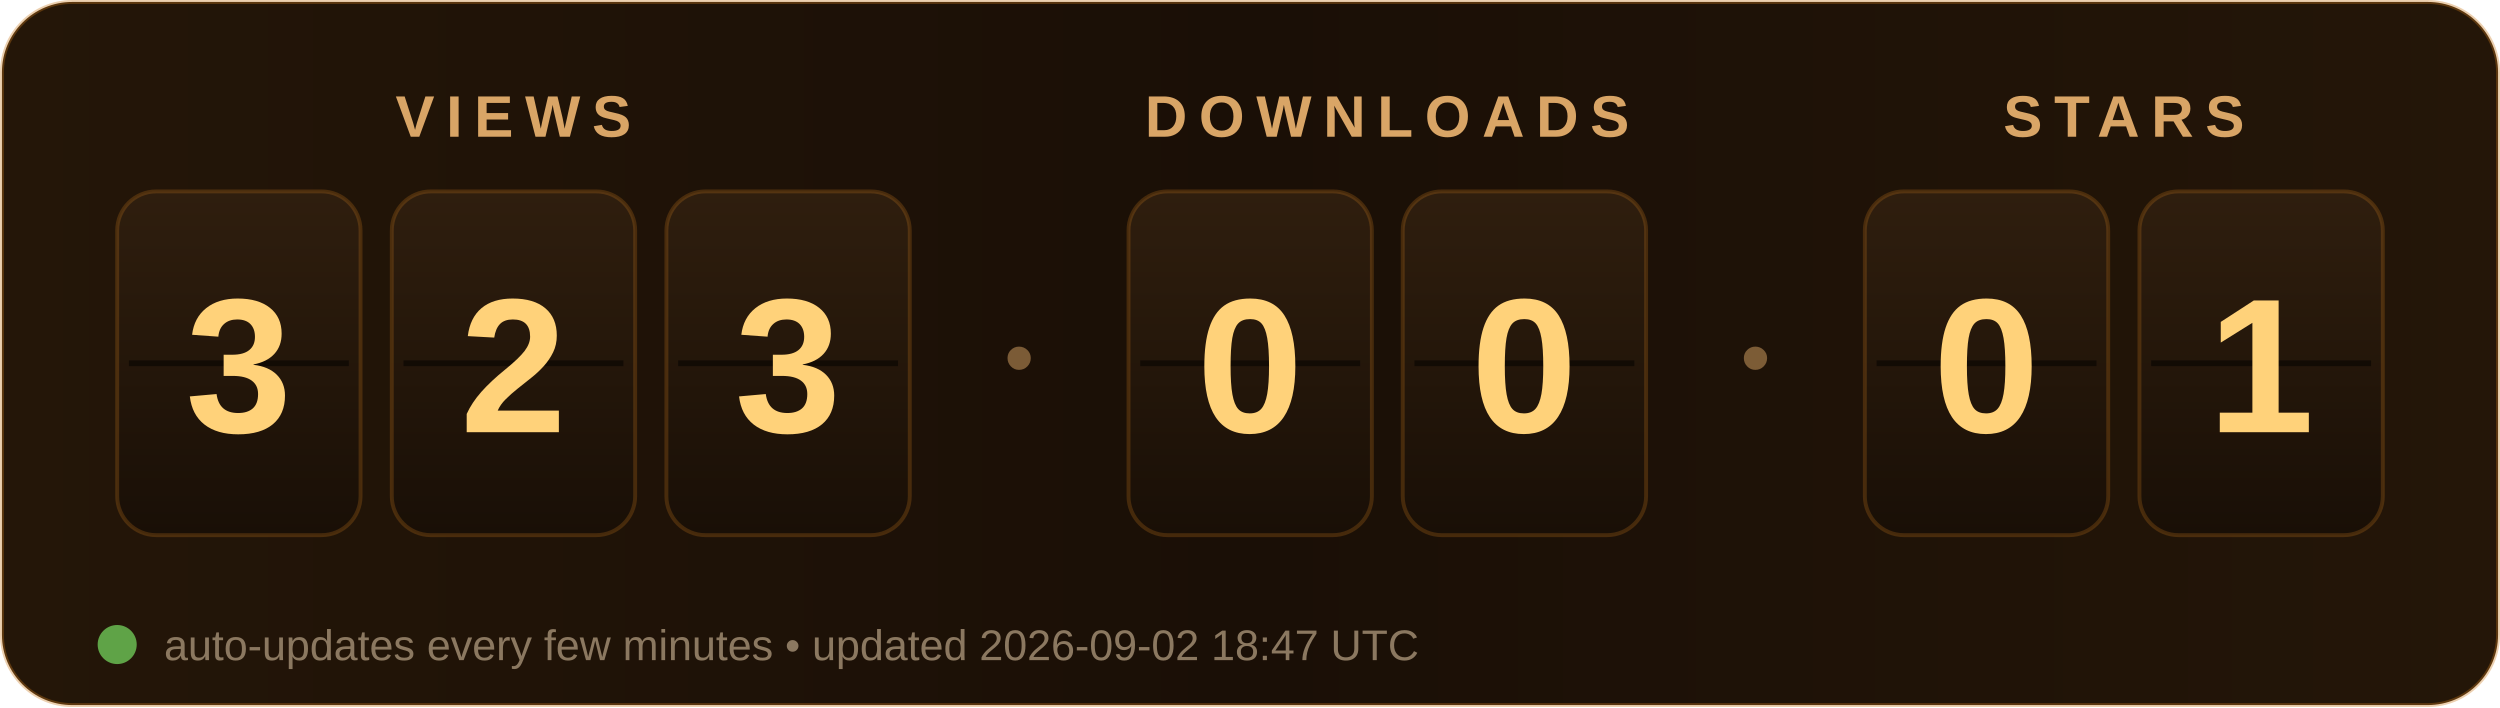
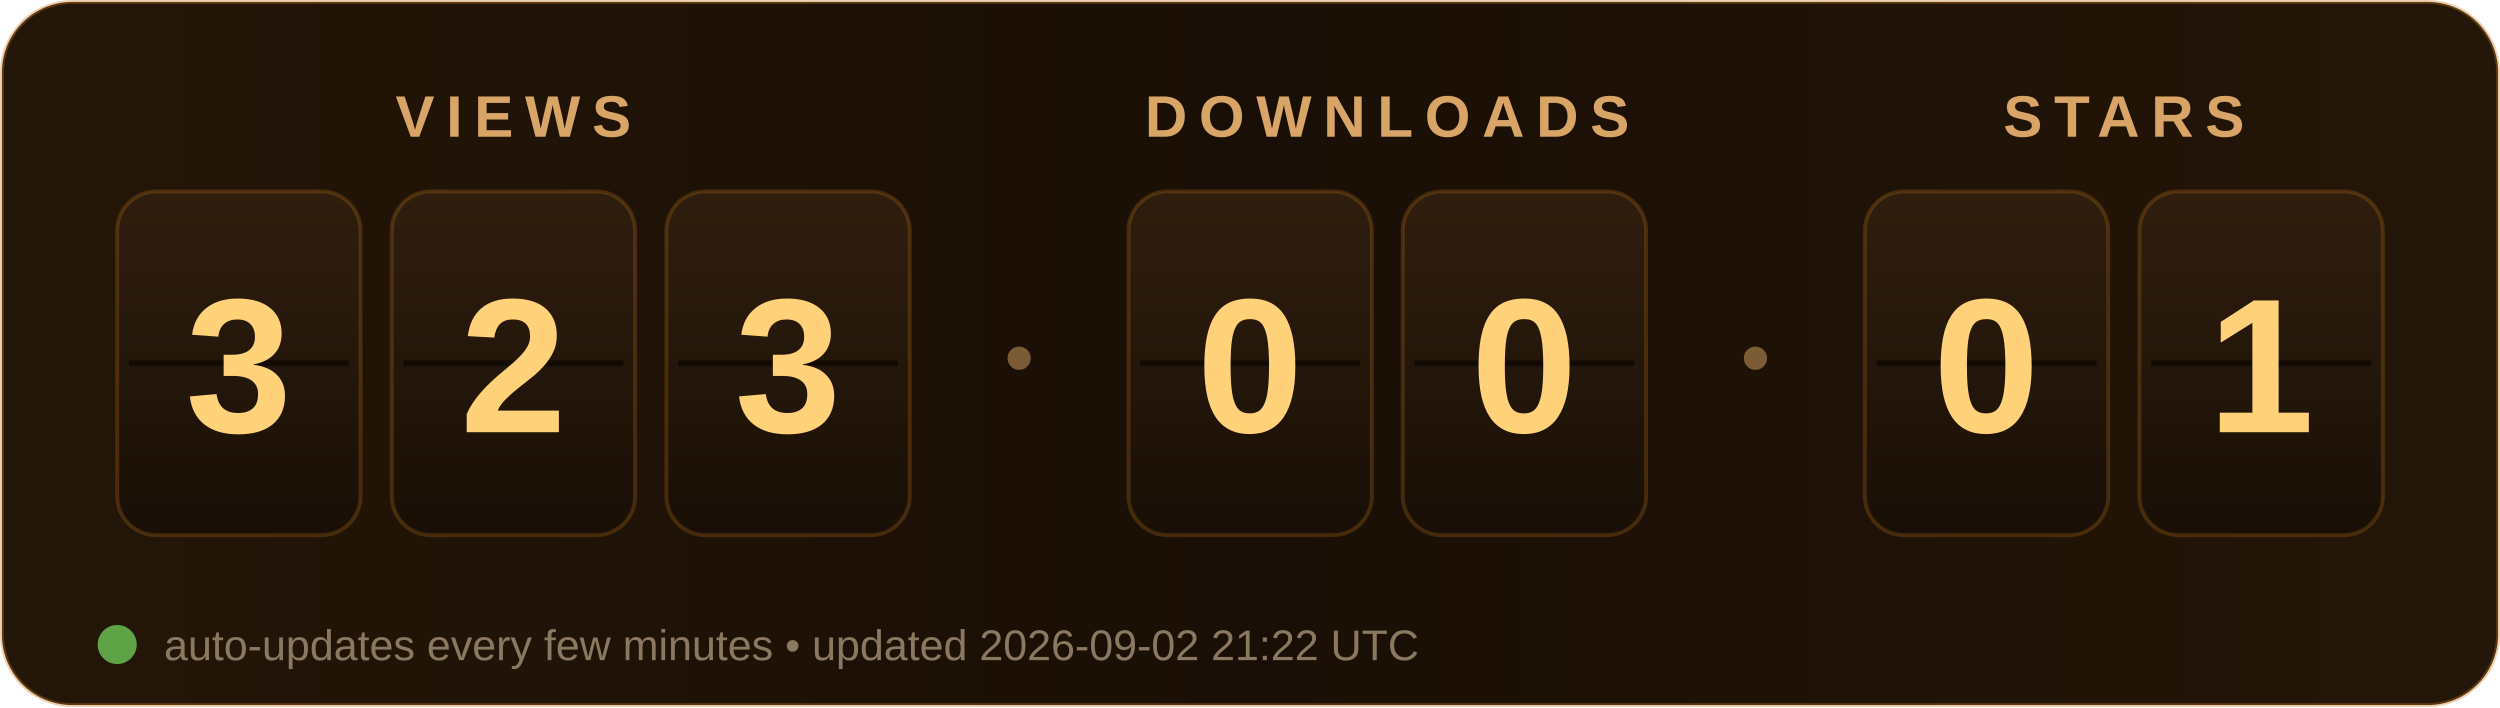
- <svg xmlns="http://www.w3.org/2000/svg" width="640" height="181" viewBox="0 0 640 181" role="img" aria-label="MelonDMA live stats — total views: 323 (tracked since 2026-08-18, GitHub only retains 14 days per API call so earlier history can't be recovered), total downloads: 0, GitHub stars: 1. Updated 2026-09-02 18:47 UTC.">
+ <svg xmlns="http://www.w3.org/2000/svg" width="640" height="181" viewBox="0 0 640 181" role="img" aria-label="MelonDMA live stats — total views: 323 (tracked since 2026-08-18, GitHub only retains 14 days per API call so earlier history can't be recovered), total downloads: 0, GitHub stars: 1. Updated 2026-09-02 21:22 UTC.">
  <defs>
    <linearGradient id="boardBg" x1="0" y1="0" x2="640" y2="0" gradientUnits="userSpaceOnUse">
      <stop offset="0" stop-color="#241608" />
      <stop offset="0.5" stop-color="#1a0f06" />
      <stop offset="1" stop-color="#241608" />
    </linearGradient>
    <linearGradient id="tileBg" x1="0" y1="0" x2="0" y2="88" gradientUnits="userSpaceOnUse">
      <stop offset="0" stop-color="#2f1e0e" />
      <stop offset="1" stop-color="#190f06" />
    </linearGradient>
  </defs>
  <rect x="0.5" y="0.5" width="639" height="180" rx="18" fill="url(#boardBg)" stroke="#C97A1E" stroke-opacity="0.35" />
  <text x="131.4" y="35" text-anchor="middle" font-family="Arial, Helvetica, sans-serif" font-weight="700" font-size="15" letter-spacing="3" fill="#D9A566">VIEWS</text>
  <g transform="translate(30.0,49)">
    <rect width="62.3" height="88" rx="10" fill="url(#tileBg)" stroke="#C97A1E" stroke-opacity="0.25" />
    <line x1="3" y1="44" x2="59.3" y2="44" stroke="#0f0904" stroke-width="1.5" opacity="0.85" />
    <text x="31.1" y="61.64" text-anchor="middle" font-family="Arial, Helvetica, sans-serif" font-weight="900" font-size="49" fill="#FFD27A">3</text>
    <rect x="0" y="44" width="62.3" height="0" rx="10" fill="#3a2410">
      <animate attributeName="height" values="0;88;0" keyTimes="0;0.55;1" dur="0.7s" begin="0.15s" calcMode="spline" keySplines="0.3 0.7 0.3 1;0.3 0 0.7 1" />
      <animate attributeName="y" values="44;0;44" keyTimes="0;0.55;1" dur="0.7s" begin="0.15s" calcMode="spline" keySplines="0.3 0.7 0.3 1;0.3 0 0.7 1" />
    </rect>
  </g>
  <g transform="translate(100.3,49)">
    <rect width="62.3" height="88" rx="10" fill="url(#tileBg)" stroke="#C97A1E" stroke-opacity="0.25" />
    <line x1="3" y1="44" x2="59.3" y2="44" stroke="#0f0904" stroke-width="1.5" opacity="0.85" />
    <text x="31.1" y="61.64" text-anchor="middle" font-family="Arial, Helvetica, sans-serif" font-weight="900" font-size="49" fill="#FFD27A">2</text>
    <rect x="0" y="44" width="62.3" height="0" rx="10" fill="#3a2410">
      <animate attributeName="height" values="0;88;0" keyTimes="0;0.55;1" dur="0.7s" begin="0.24s" calcMode="spline" keySplines="0.3 0.7 0.3 1;0.3 0 0.7 1" />
      <animate attributeName="y" values="44;0;44" keyTimes="0;0.55;1" dur="0.7s" begin="0.24s" calcMode="spline" keySplines="0.3 0.7 0.3 1;0.3 0 0.7 1" />
    </rect>
  </g>
  <g transform="translate(170.6,49)">
    <rect width="62.3" height="88" rx="10" fill="url(#tileBg)" stroke="#C97A1E" stroke-opacity="0.25" />
    <line x1="3" y1="44" x2="59.3" y2="44" stroke="#0f0904" stroke-width="1.5" opacity="0.85" />
    <text x="31.1" y="61.64" text-anchor="middle" font-family="Arial, Helvetica, sans-serif" font-weight="900" font-size="49" fill="#FFD27A">3</text>
    <rect x="0" y="44" width="62.3" height="0" rx="10" fill="#3a2410">
      <animate attributeName="height" values="0;88;0" keyTimes="0;0.55;1" dur="0.7s" begin="0.33s" calcMode="spline" keySplines="0.3 0.7 0.3 1;0.3 0 0.7 1" />
      <animate attributeName="y" values="44;0;44" keyTimes="0;0.55;1" dur="0.7s" begin="0.33s" calcMode="spline" keySplines="0.3 0.7 0.3 1;0.3 0 0.7 1" />
    </rect>
  </g>
  <text x="355.1" y="35" text-anchor="middle" font-family="Arial, Helvetica, sans-serif" font-weight="700" font-size="15" letter-spacing="3" fill="#D9A566">DOWNLOADS</text>
  <g transform="translate(288.9,49)">
    <rect width="62.3" height="88" rx="10" fill="url(#tileBg)" stroke="#C97A1E" stroke-opacity="0.25" />
    <line x1="3" y1="44" x2="59.3" y2="44" stroke="#0f0904" stroke-width="1.5" opacity="0.85" />
    <text x="31.1" y="61.64" text-anchor="middle" font-family="Arial, Helvetica, sans-serif" font-weight="900" font-size="49" fill="#FFD27A">0</text>
    <rect x="0" y="44" width="62.3" height="0" rx="10" fill="#3a2410">
      <animate attributeName="height" values="0;88;0" keyTimes="0;0.55;1" dur="0.7s" begin="0.42s" calcMode="spline" keySplines="0.3 0.7 0.3 1;0.3 0 0.7 1" />
      <animate attributeName="y" values="44;0;44" keyTimes="0;0.55;1" dur="0.7s" begin="0.42s" calcMode="spline" keySplines="0.3 0.7 0.3 1;0.3 0 0.7 1" />
    </rect>
  </g>
  <g transform="translate(359.1,49)">
    <rect width="62.3" height="88" rx="10" fill="url(#tileBg)" stroke="#C97A1E" stroke-opacity="0.25" />
    <line x1="3" y1="44" x2="59.3" y2="44" stroke="#0f0904" stroke-width="1.5" opacity="0.85" />
    <text x="31.1" y="61.64" text-anchor="middle" font-family="Arial, Helvetica, sans-serif" font-weight="900" font-size="49" fill="#FFD27A">0</text>
    <rect x="0" y="44" width="62.3" height="0" rx="10" fill="#3a2410">
      <animate attributeName="height" values="0;88;0" keyTimes="0;0.55;1" dur="0.7s" begin="0.51s" calcMode="spline" keySplines="0.3 0.7 0.3 1;0.3 0 0.7 1" />
      <animate attributeName="y" values="44;0;44" keyTimes="0;0.55;1" dur="0.7s" begin="0.51s" calcMode="spline" keySplines="0.3 0.7 0.3 1;0.3 0 0.7 1" />
    </rect>
  </g>
  <text x="543.7" y="35" text-anchor="middle" font-family="Arial, Helvetica, sans-serif" font-weight="700" font-size="15" letter-spacing="3" fill="#D9A566">STARS</text>
  <g transform="translate(477.4,49)">
    <rect width="62.3" height="88" rx="10" fill="url(#tileBg)" stroke="#C97A1E" stroke-opacity="0.25" />
    <line x1="3" y1="44" x2="59.3" y2="44" stroke="#0f0904" stroke-width="1.5" opacity="0.85" />
    <text x="31.1" y="61.64" text-anchor="middle" font-family="Arial, Helvetica, sans-serif" font-weight="900" font-size="49" fill="#FFD27A">0</text>
    <rect x="0" y="44" width="62.3" height="0" rx="10" fill="#3a2410">
      <animate attributeName="height" values="0;88;0" keyTimes="0;0.55;1" dur="0.7s" begin="0.60s" calcMode="spline" keySplines="0.3 0.7 0.3 1;0.3 0 0.7 1" />
      <animate attributeName="y" values="44;0;44" keyTimes="0;0.55;1" dur="0.7s" begin="0.60s" calcMode="spline" keySplines="0.3 0.7 0.3 1;0.3 0 0.7 1" />
    </rect>
  </g>
  <g transform="translate(547.7,49)">
    <rect width="62.3" height="88" rx="10" fill="url(#tileBg)" stroke="#C97A1E" stroke-opacity="0.25" />
    <line x1="3" y1="44" x2="59.3" y2="44" stroke="#0f0904" stroke-width="1.5" opacity="0.85" />
    <text x="31.1" y="61.64" text-anchor="middle" font-family="Arial, Helvetica, sans-serif" font-weight="900" font-size="49" fill="#FFD27A">1</text>
    <rect x="0" y="44" width="62.3" height="0" rx="10" fill="#3a2410">
      <animate attributeName="height" values="0;88;0" keyTimes="0;0.55;1" dur="0.7s" begin="0.69s" calcMode="spline" keySplines="0.3 0.7 0.3 1;0.3 0 0.7 1" />
      <animate attributeName="y" values="44;0;44" keyTimes="0;0.55;1" dur="0.7s" begin="0.69s" calcMode="spline" keySplines="0.3 0.7 0.3 1;0.3 0 0.7 1" />
    </rect>
  </g>
  <text x="260.9" y="99" text-anchor="middle" font-family="Arial, Helvetica, sans-serif" font-size="22" fill="#D9A566" opacity="0.5">•</text>
  <text x="449.4" y="99" text-anchor="middle" font-family="Arial, Helvetica, sans-serif" font-size="22" fill="#D9A566" opacity="0.5">•</text>
  <circle cx="30" cy="165" r="5" fill="#5FA347">
    <animate attributeName="opacity" values="1;0.35;1" dur="1.8s" repeatCount="indefinite" />
  </circle>
-   <text x="42" y="169" font-family="Arial, Helvetica, sans-serif" font-size="11" fill="#8B7860">auto-updates every few minutes • updated 2026-09-02 18:47 UTC</text>
+   <text x="42" y="169" font-family="Arial, Helvetica, sans-serif" font-size="11" fill="#8B7860">auto-updates every few minutes • updated 2026-09-02 21:22 UTC</text>
</svg>
